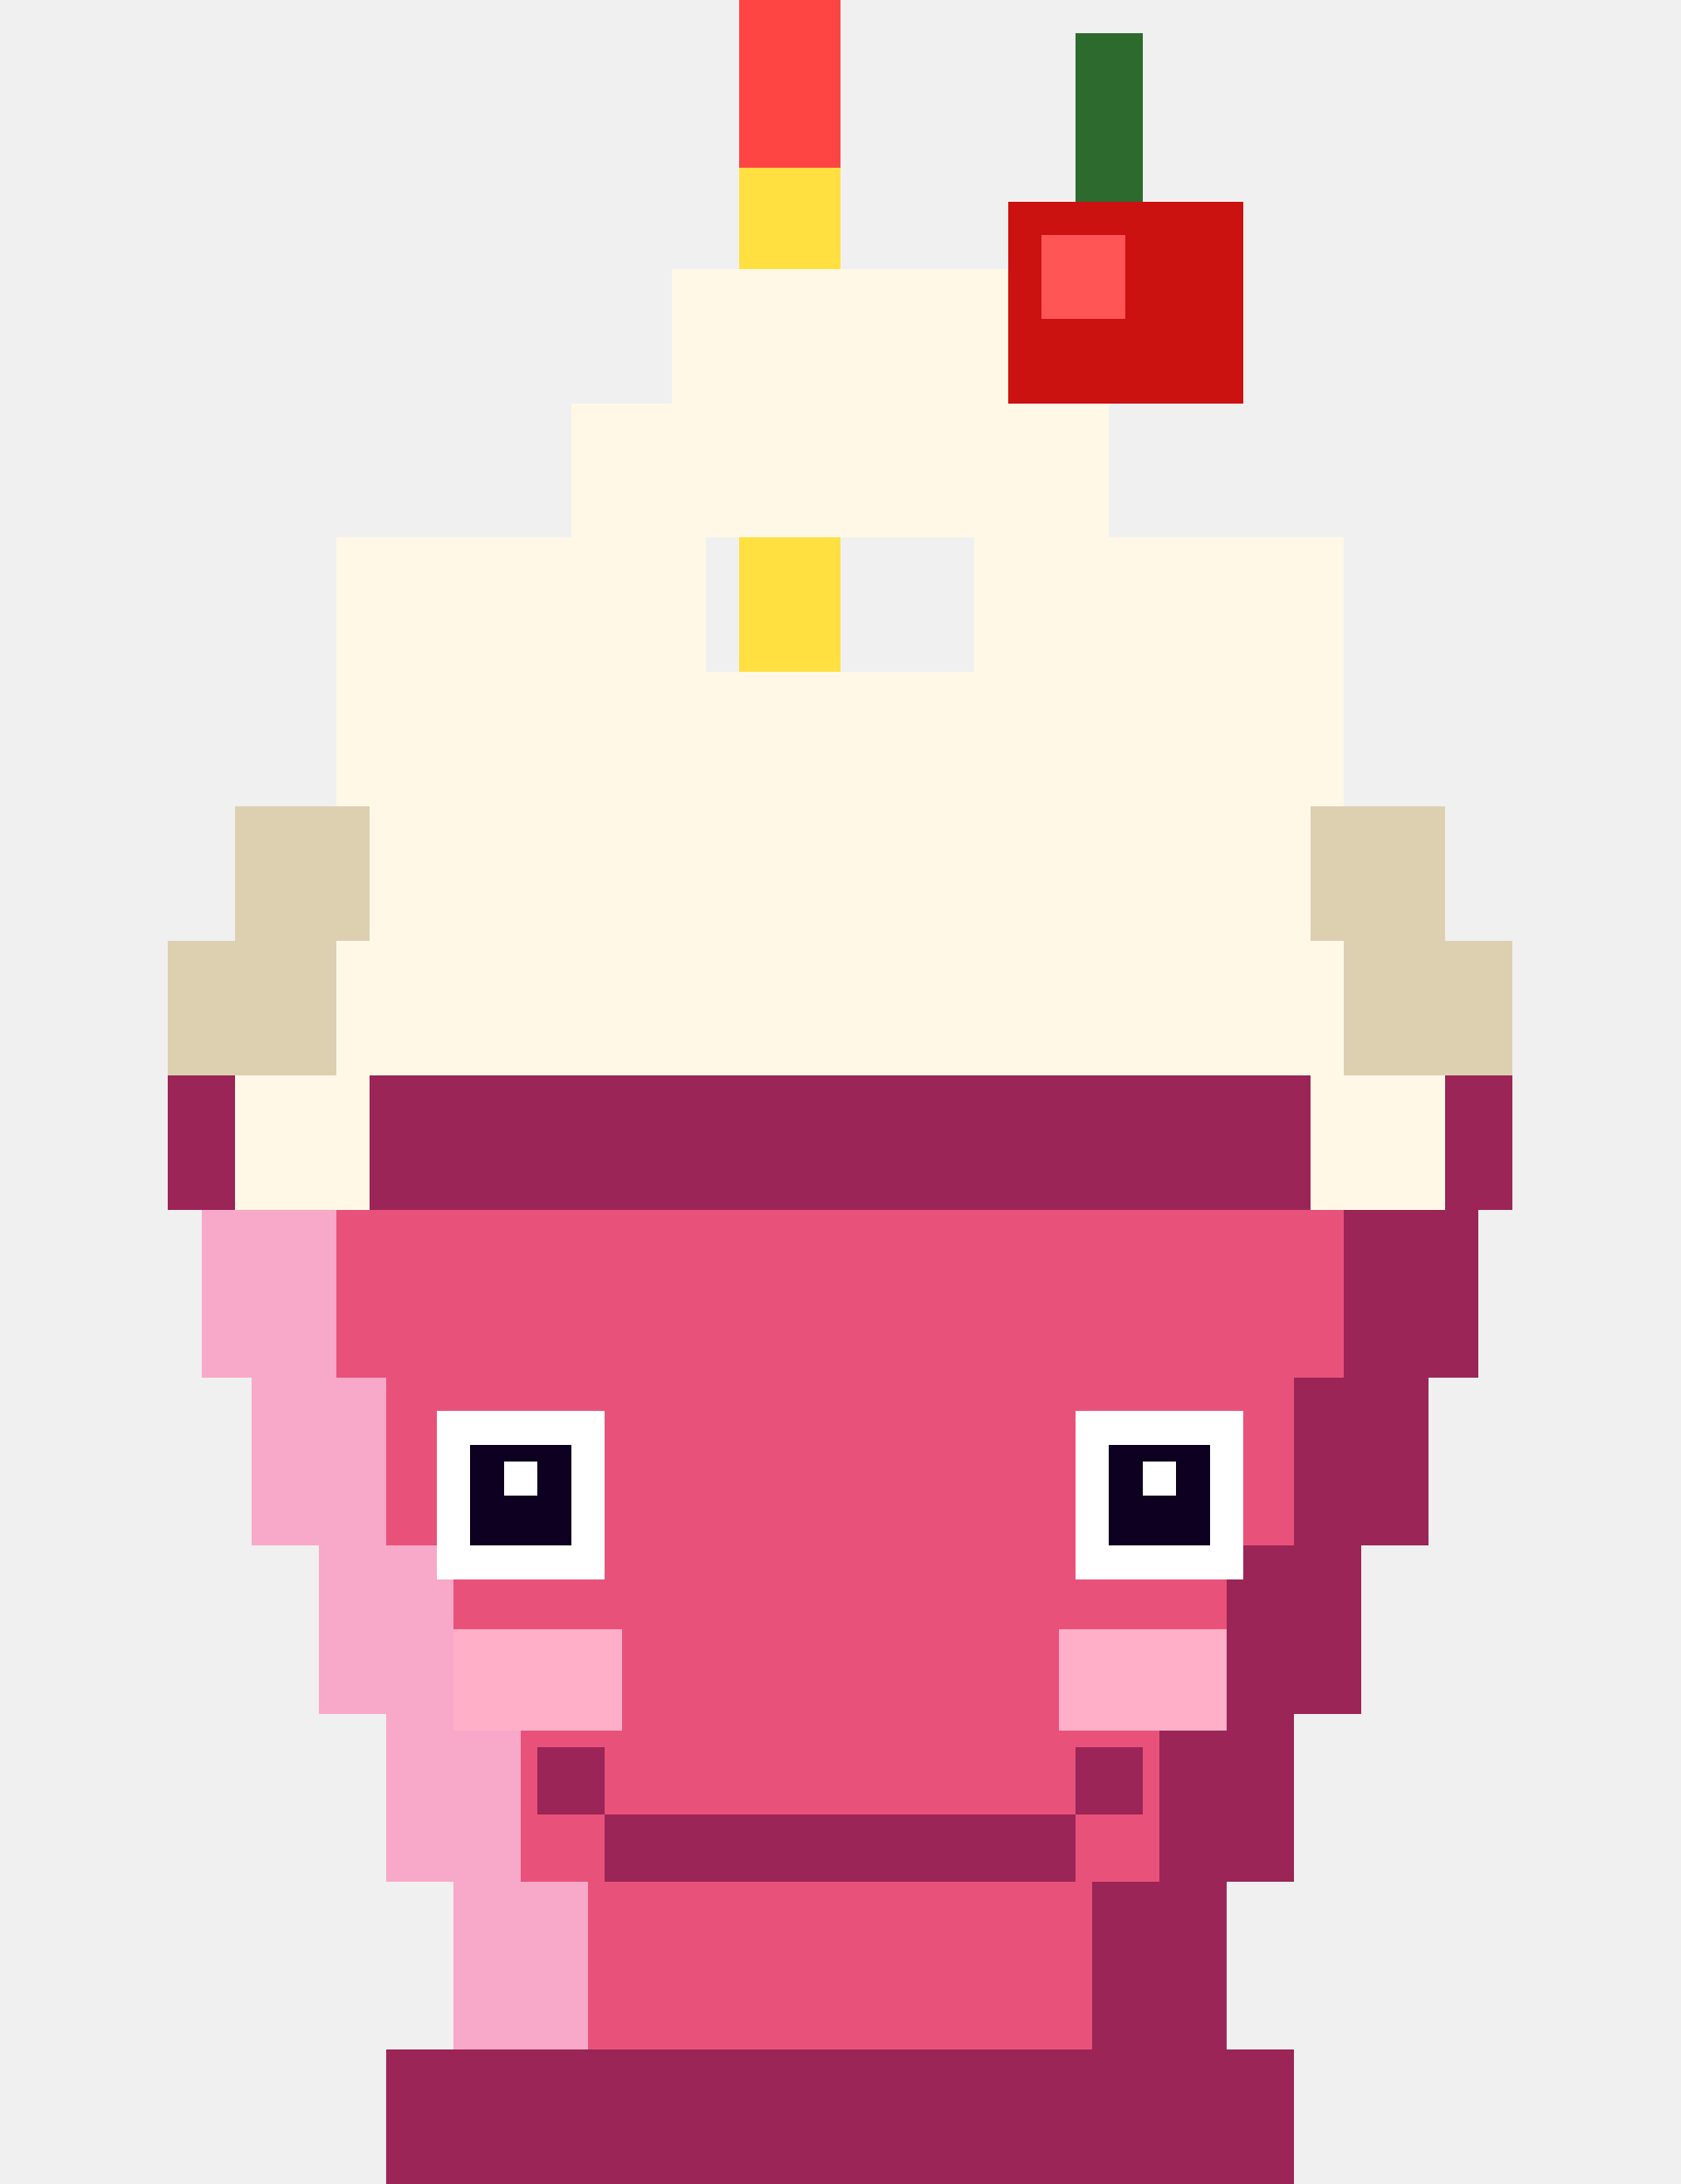
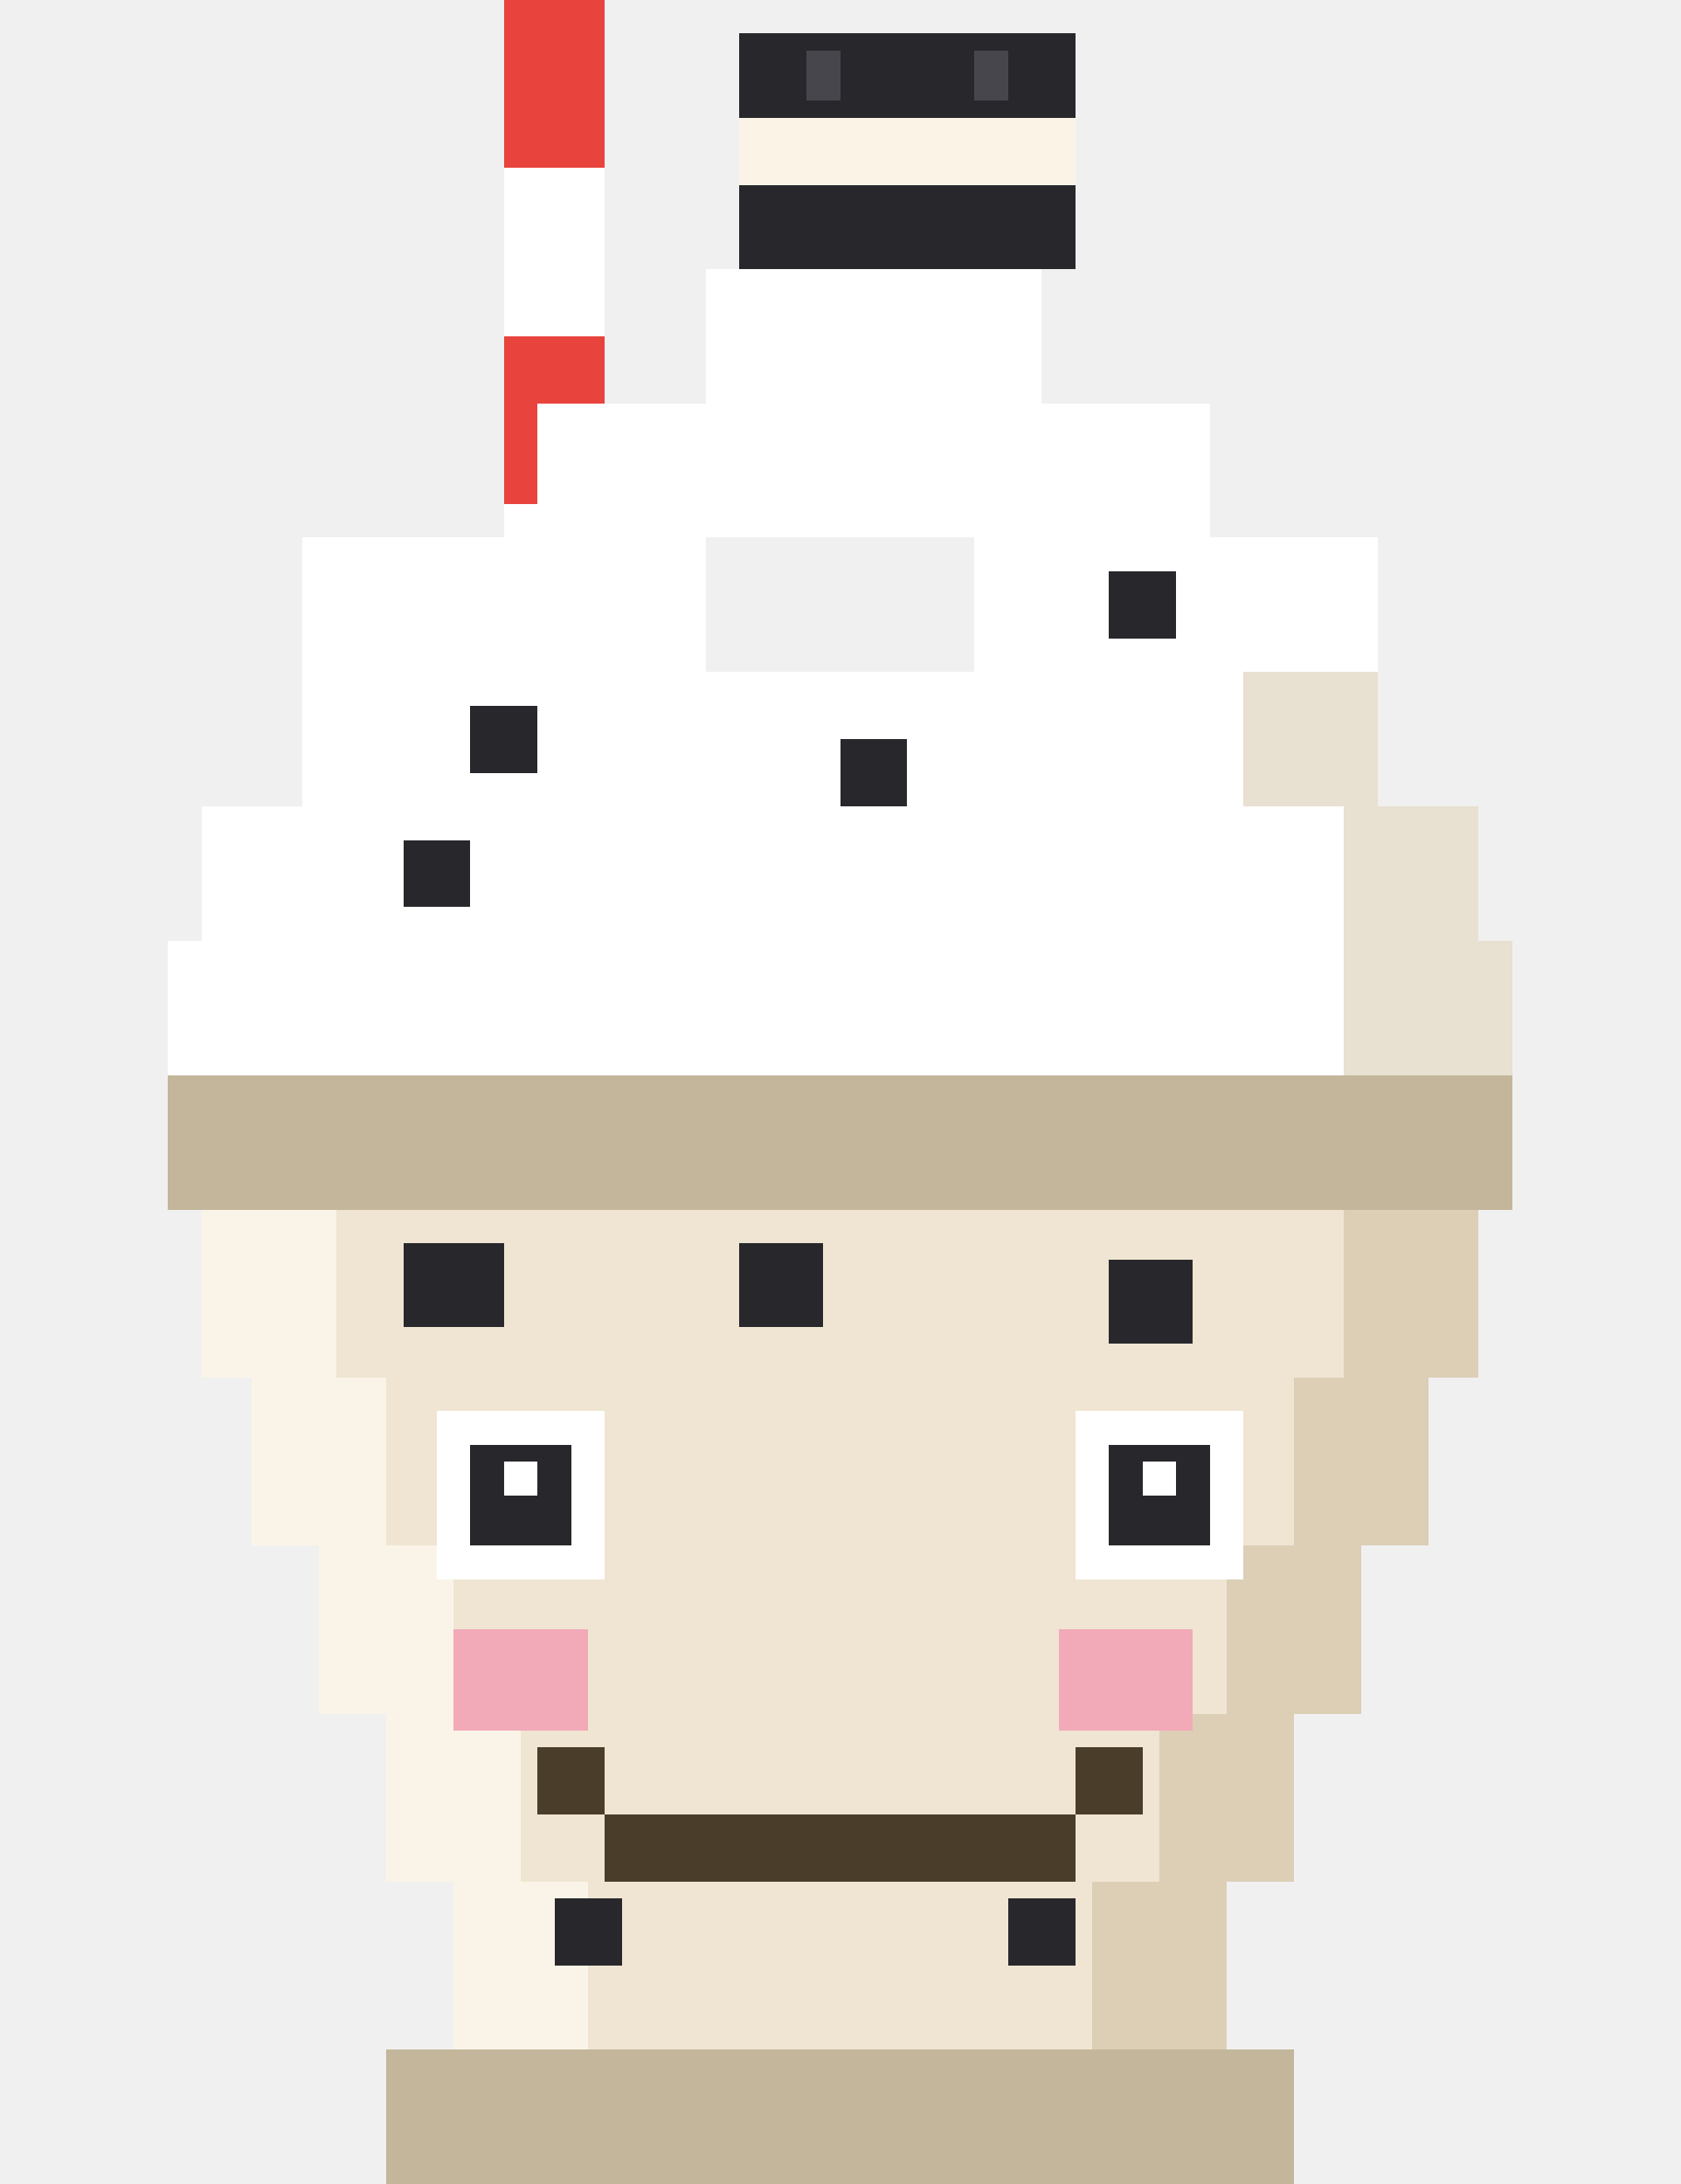
<svg xmlns="http://www.w3.org/2000/svg" viewBox="0 0 100 130" shape-rendering="crispEdges">
-   <rect x="44" y="0" width="6" height="10" fill="#FF4444" />
-   <rect x="44" y="10" width="6" height="10" fill="#FFE040" />
-   <rect x="44" y="20" width="6" height="10" fill="#FF4444" />
-   <rect x="44" y="30" width="6" height="10" fill="#FFE040" />
-   <rect x="44" y="40" width="6" height="10" fill="#FF4444" />
-   <rect x="44" y="50" width="6" height="10" fill="#FFE040" />
-   <rect x="44" y="60" width="6" height="10" fill="#FF4444" />
-   <rect x="64" y="2" width="4" height="12" fill="#2D6A2D" />
-   <rect x="60" y="12" width="14" height="12" fill="#CC1111" />
-   <rect x="62" y="14" width="5" height="5" fill="#FF5555" />
-   <rect x="40" y="16" width="20" height="8" fill="#FFF8E7" />
-   <rect x="34" y="24" width="32" height="8" fill="#FFF8E7" />
-   <rect x="20" y="32" width="22" height="8" fill="#FFF8E7" />
-   <rect x="58" y="32" width="22" height="8" fill="#FFF8E7" />
-   <rect x="20" y="40" width="60" height="8" fill="#FFF8E7" />
-   <rect x="14" y="48" width="72" height="8" fill="#FFF8E7" />
-   <rect x="10" y="56" width="80" height="8" fill="#FFF8E7" />
-   <rect x="10" y="56" width="10" height="8" fill="#DDD0B0" />
-   <rect x="80" y="56" width="10" height="8" fill="#DDD0B0" />
-   <rect x="14" y="48" width="8" height="8" fill="#DDD0B0" />
-   <rect x="78" y="48" width="8" height="8" fill="#DDD0B0" />
-   <rect x="10" y="64" width="80" height="8" fill="#9B2556" />
-   <rect x="14" y="64" width="8" height="12" fill="#FFF8E7" />
-   <rect x="16" y="76" width="6" height="8" fill="#FFF8E7" />
-   <rect x="78" y="64" width="8" height="12" fill="#FFF8E7" />
-   <rect x="78" y="76" width="5" height="6" fill="#FFF8E7" />
-   <rect x="12" y="72" width="76" height="10" fill="#E8527A" />
-   <rect x="15" y="82" width="70" height="10" fill="#E8527A" />
-   <rect x="19" y="92" width="62" height="10" fill="#E8527A" />
-   <rect x="23" y="102" width="54" height="10" fill="#E8527A" />
-   <rect x="27" y="112" width="46" height="10" fill="#E8527A" />
-   <rect x="23" y="122" width="54" height="8" fill="#9B2556" />
-   <rect x="12" y="72" width="8" height="10" fill="#F8A8C8" />
-   <rect x="15" y="82" width="8" height="10" fill="#F8A8C8" />
-   <rect x="19" y="92" width="8" height="10" fill="#F8A8C8" />
-   <rect x="23" y="102" width="8" height="10" fill="#F8A8C8" />
-   <rect x="27" y="112" width="8" height="10" fill="#F8A8C8" />
-   <rect x="80" y="72" width="8" height="10" fill="#9B2556" />
-   <rect x="77" y="82" width="8" height="10" fill="#9B2556" />
-   <rect x="73" y="92" width="8" height="10" fill="#9B2556" />
-   <rect x="69" y="102" width="8" height="10" fill="#9B2556" />
-   <rect x="65" y="112" width="8" height="10" fill="#9B2556" />
+   <rect x="30" y="0" width="6" height="10" fill="#E8433D" />
+   <rect x="30" y="10" width="6" height="10" fill="#FFFFFF" />
+   <rect x="30" y="20" width="6" height="10" fill="#E8433D" />
+   <rect x="30" y="30" width="6" height="10" fill="#FFFFFF" />
+   <rect x="42" y="16" width="20" height="8" fill="#FFFFFF" />
+   <rect x="32" y="24" width="40" height="8" fill="#FFFFFF" />
+   <rect x="18" y="32" width="24" height="8" fill="#FFFFFF" />
+   <rect x="58" y="32" width="24" height="8" fill="#FFFFFF" />
+   <rect x="18" y="40" width="64" height="8" fill="#FFFFFF" />
+   <rect x="12" y="48" width="76" height="8" fill="#FFFFFF" />
+   <rect x="10" y="56" width="80" height="8" fill="#FFFFFF" />
+   <rect x="80" y="56" width="10" height="8" fill="#E8E0D0" />
+   <rect x="80" y="48" width="8" height="8" fill="#E8E0D0" />
+   <rect x="74" y="40" width="8" height="8" fill="#E8E0D0" />
+   <rect x="28" y="42" width="4" height="4" fill="#28282C" />
+   <rect x="50" y="44" width="4" height="4" fill="#28282C" />
+   <rect x="66" y="34" width="4" height="4" fill="#28282C" />
+   <rect x="24" y="50" width="4" height="4" fill="#28282C" />
+   <rect x="44" y="2" width="20" height="5" fill="#28282C" />
+   <rect x="44" y="7" width="20" height="4" fill="#FBF4E6" />
+   <rect x="44" y="11" width="20" height="5" fill="#28282C" />
+   <rect x="48" y="3" width="2" height="3" fill="#46464C" />
+   <rect x="58" y="3" width="2" height="3" fill="#46464C" />
+   <rect x="10" y="64" width="80" height="8" fill="#C4B69A" />
+   <rect x="12" y="72" width="76" height="10" fill="#EFE5D2" />
+   <rect x="15" y="82" width="70" height="10" fill="#EFE5D2" />
+   <rect x="19" y="92" width="62" height="10" fill="#EFE5D2" />
+   <rect x="23" y="102" width="54" height="10" fill="#EFE5D2" />
+   <rect x="27" y="112" width="46" height="10" fill="#EFE5D2" />
+   <rect x="23" y="122" width="54" height="8" fill="#C4B69A" />
+   <rect x="12" y="72" width="8" height="10" fill="#FAF4E8" />
+   <rect x="15" y="82" width="8" height="10" fill="#FAF4E8" />
+   <rect x="19" y="92" width="8" height="10" fill="#FAF4E8" />
+   <rect x="23" y="102" width="8" height="10" fill="#FAF4E8" />
+   <rect x="27" y="112" width="8" height="10" fill="#FAF4E8" />
+   <rect x="80" y="72" width="8" height="10" fill="#DCCFB6" />
+   <rect x="77" y="82" width="8" height="10" fill="#DCCFB6" />
+   <rect x="73" y="92" width="8" height="10" fill="#DCCFB6" />
+   <rect x="69" y="102" width="8" height="10" fill="#DCCFB6" />
+   <rect x="65" y="112" width="8" height="10" fill="#DCCFB6" />
+   <rect x="24" y="74" width="6" height="5" fill="#28282C" />
+   <rect x="44" y="74" width="5" height="5" fill="#28282C" />
+   <rect x="66" y="75" width="5" height="5" fill="#28282C" />
+   <rect x="33" y="113" width="4" height="4" fill="#28282C" />
+   <rect x="60" y="113" width="4" height="4" fill="#28282C" />
  <rect x="26" y="84" width="10" height="10" fill="#FFFFFF" />
-   <rect x="28" y="86" width="6" height="6" fill="#0D0020" />
+   <rect x="28" y="86" width="6" height="6" fill="#28282C" />
  <rect x="30" y="87" width="2" height="2" fill="#FFFFFF" />
  <rect x="64" y="84" width="10" height="10" fill="#FFFFFF" />
-   <rect x="66" y="86" width="6" height="6" fill="#0D0020" />
+   <rect x="66" y="86" width="6" height="6" fill="#28282C" />
  <rect x="68" y="87" width="2" height="2" fill="#FFFFFF" />
-   <rect x="32" y="104" width="4" height="4" fill="#9B2556" />
-   <rect x="36" y="108" width="28" height="4" fill="#9B2556" />
-   <rect x="64" y="104" width="4" height="4" fill="#9B2556" />
-   <rect x="27" y="97" width="10" height="6" fill="#FFB0C8" />
-   <rect x="63" y="97" width="10" height="6" fill="#FFB0C8" />
+   <rect x="32" y="104" width="4" height="4" fill="#4A3D2A" />
+   <rect x="36" y="108" width="28" height="4" fill="#4A3D2A" />
+   <rect x="64" y="104" width="4" height="4" fill="#4A3D2A" />
+   <rect x="27" y="97" width="8" height="6" fill="#F2A9B8" />
+   <rect x="63" y="97" width="8" height="6" fill="#F2A9B8" />
</svg>
